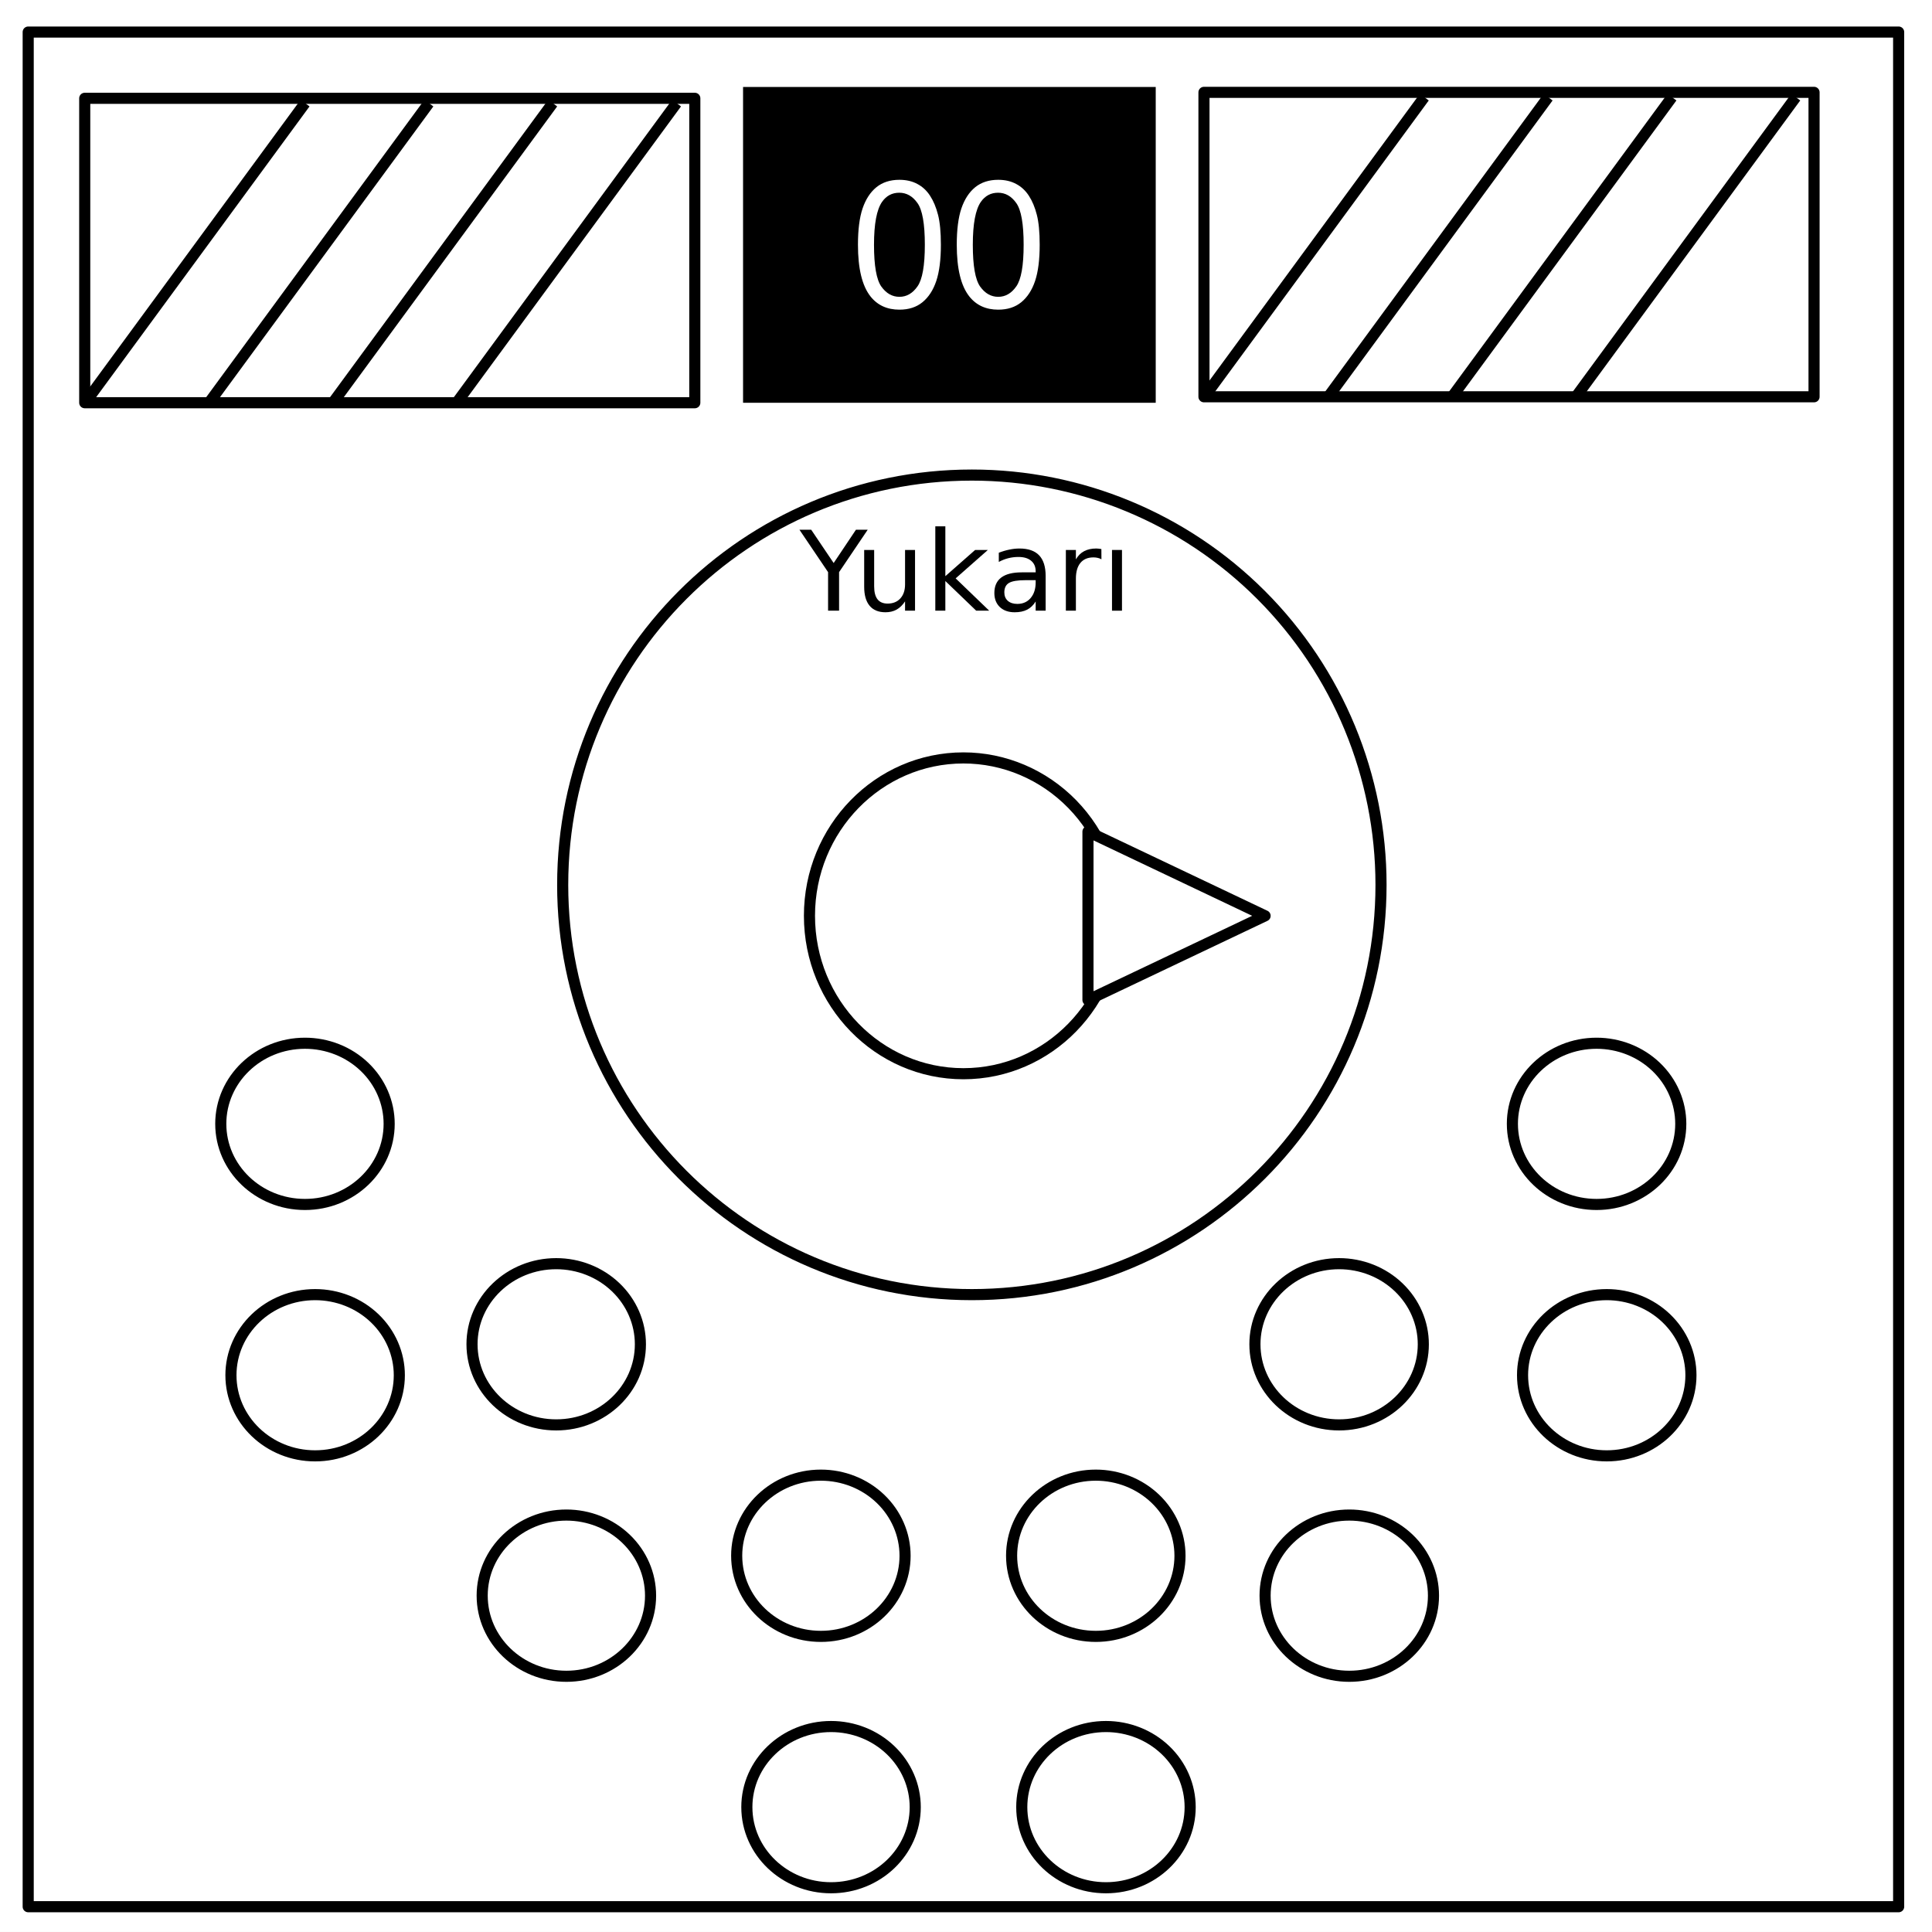
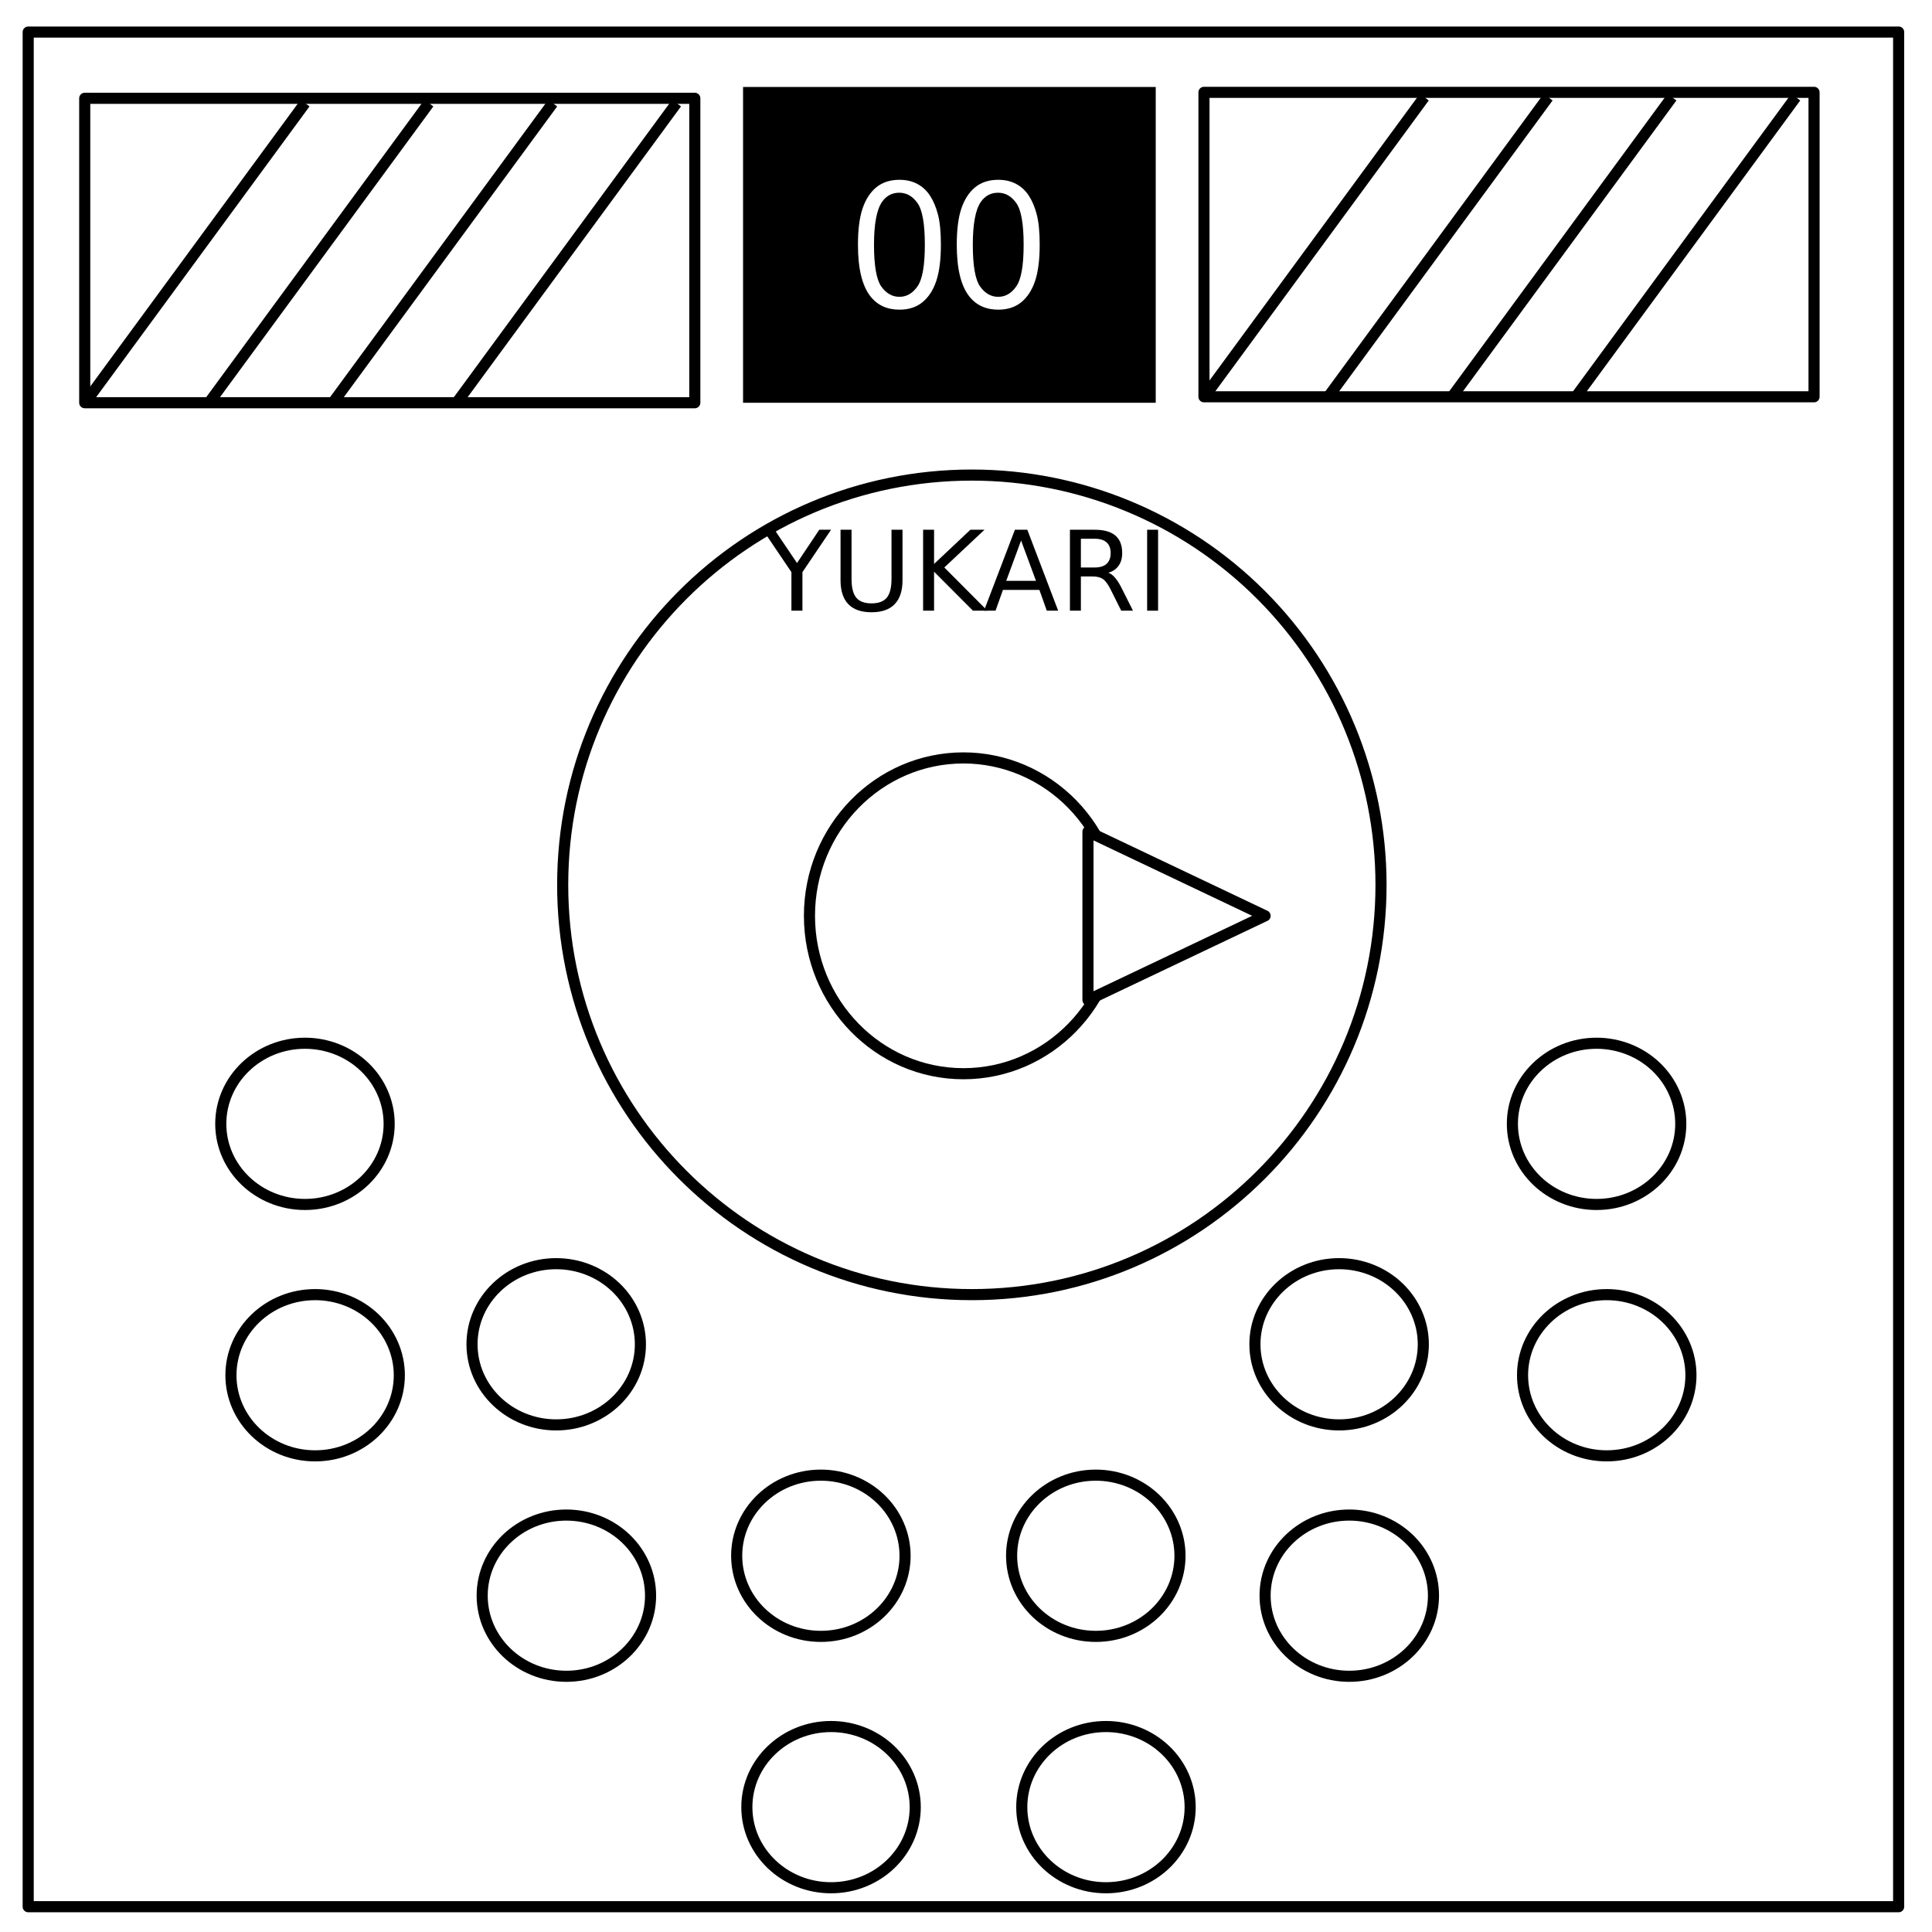
<svg xmlns="http://www.w3.org/2000/svg" id="svg125" stroke-miterlimit="10" stroke-linecap="square" stroke="none" fill="none" viewBox="0.0 0.0 348.0 348.0" version="1.1">
  <defs id="defs129" />
  <clipPath id="p.0">
    <path id="path2" clip-rule="nonzero" d="m0 0l348.0 0l0 348.0l-348.0 0l0 -348.0z" />
  </clipPath>
  <g id="g119" clip-path="url(#p.0)">
    <path style="fill:#000000;fill-opacity:0;fill-rule:nonzero" id="path5" d="M 0,0 H 348 V 348 H 0 Z" />
    <path style="fill:#ffffff;fill-rule:nonzero" id="path7" d="M -6,0 H 348.016 V 347.969 H -6 Z" />
    <path style="fill:#000000;fill-opacity:0;fill-rule:nonzero" id="path9" d="m 5.079,5.776 h 336.913 V 343.445 H 5.079 Z" />
    <path style="fill-rule:nonzero;stroke:#000000;stroke-width:2;stroke-linecap:butt;stroke-linejoin:round" id="path11" d="m 5.079,5.776 h 336.913 V 343.445 H 5.079 Z" />
    <path style="fill:#000000;fill-rule:nonzero" id="path13" d="m 133.843,15.667 h 74.331 v 56.882 h -74.331 z" />
    <path style="fill:#ffffff;fill-rule:nonzero" id="path15" d="m 154.539,44.09 q 0,-4.062 0.828,-6.531 0.844,-2.484 2.484,-3.828 1.656,-1.344 4.156,-1.344 1.844,0 3.234,0.75 1.391,0.734 2.297,2.141 0.906,1.391 1.422,3.406 0.516,2 0.516,5.406 0,4.031 -0.828,6.516 -0.828,2.469 -2.484,3.828 -1.641,1.344 -4.156,1.344 -3.312,0 -5.203,-2.375 -2.266,-2.859 -2.266,-9.312 z m 2.891,0 q 0,5.641 1.312,7.516 1.328,1.859 3.266,1.859 1.938,0 3.25,-1.875 1.328,-1.875 1.328,-7.5 0,-5.656 -1.328,-7.516 -1.312,-1.859 -3.281,-1.859 -1.938,0 -3.094,1.641 -1.453,2.094 -1.453,7.734 z m 14.906,0 q 0,-4.062 0.828,-6.531 0.844,-2.484 2.484,-3.828 1.656,-1.344 4.156,-1.344 1.844,0 3.234,0.75 1.391,0.734 2.297,2.141 0.906,1.391 1.422,3.406 0.516,2 0.516,5.406 0,4.031 -0.828,6.516 -0.828,2.469 -2.484,3.828 -1.641,1.344 -4.156,1.344 -3.312,0 -5.203,-2.375 -2.266,-2.859 -2.266,-9.312 z m 2.891,0 q 0,5.641 1.312,7.516 1.328,1.859 3.266,1.859 1.938,0 3.25,-1.875 1.328,-1.875 1.328,-7.5 0,-5.656 -1.328,-7.516 -1.312,-1.859 -3.281,-1.859 -1.938,0 -3.094,1.641 -1.453,2.094 -1.453,7.734 z" />
    <path style="fill:#ffffff;fill-rule:nonzero" id="path17" d="m 145.803,164.961 v 0 c 0,-15.707 12.416,-28.441 27.732,-28.441 v 0 c 7.355,0 14.409,2.996 19.61,8.33 5.201,5.334 8.123,12.568 8.123,20.111 v 0 c 0,15.707 -12.416,28.441 -27.732,28.441 v 0 c -15.316,0 -27.732,-12.733 -27.732,-28.441 z" />
    <path style="fill-rule:nonzero;stroke:#000000;stroke-width:2;stroke-linecap:butt;stroke-linejoin:round" id="path19" d="m 145.803,164.961 v 0 c 0,-15.707 12.416,-28.441 27.732,-28.441 v 0 c 7.355,0 14.409,2.996 19.61,8.33 5.201,5.334 8.123,12.568 8.123,20.111 v 0 c 0,15.707 -12.416,28.441 -27.732,28.441 v 0 c -15.316,0 -27.732,-12.733 -27.732,-28.441 z" />
    <path style="fill:#000000;fill-opacity:0;fill-rule:nonzero" id="path21" d="m 148.85,82.887 h 52.409 v 48 h -52.409 z" />
    <path style="fill:#ffffff;fill-rule:nonzero" id="path23" d="m 39.766,202.433 v 0 c 0,-8.019 6.79,-14.52 15.165,-14.52 v 0 c 4.022,0 7.879,1.53 10.724,4.253 2.844,2.723 4.442,6.416 4.442,10.267 v 0 c 0,8.019 -6.79,14.52 -15.165,14.52 v 0 c -8.376,0 -15.165,-6.501 -15.165,-14.52 z" />
    <path style="fill-rule:nonzero;stroke:#000000;stroke-width:2;stroke-linecap:butt;stroke-linejoin:round" id="path25" d="m 39.766,202.433 v 0 c 0,-8.019 6.79,-14.52 15.165,-14.52 v 0 c 4.022,0 7.879,1.53 10.724,4.253 2.844,2.723 4.442,6.416 4.442,10.267 v 0 c 0,8.019 -6.79,14.52 -15.165,14.52 v 0 c -8.376,0 -15.165,-6.501 -15.165,-14.52 z" />
    <path style="fill:#ffffff;fill-rule:nonzero" id="path27" d="m 85.021,242.138 v 0 c 0,-8.019 6.79,-14.52 15.165,-14.52 v 0 c 4.022,0 7.879,1.53 10.724,4.253 2.844,2.723 4.442,6.416 4.442,10.267 v 0 c 0,8.019 -6.79,14.52 -15.165,14.52 v 0 c -8.376,0 -15.165,-6.501 -15.165,-14.52 z" />
    <path style="fill-rule:nonzero;stroke:#000000;stroke-width:2;stroke-linecap:butt;stroke-linejoin:round" id="path29" d="m 85.021,242.138 v 0 c 0,-8.019 6.79,-14.52 15.165,-14.52 v 0 c 4.022,0 7.879,1.53 10.724,4.253 2.844,2.723 4.442,6.416 4.442,10.267 v 0 c 0,8.019 -6.79,14.52 -15.165,14.52 v 0 c -8.376,0 -15.165,-6.501 -15.165,-14.52 z" />
    <path style="fill:#ffffff;fill-rule:nonzero" id="path31" d="m 132.694,280.23 v 0 c 0,-8.019 6.79,-14.52 15.165,-14.52 v 0 c 4.022,0 7.879,1.53 10.724,4.253 2.844,2.723 4.442,6.416 4.442,10.267 v 0 c 0,8.019 -6.79,14.52 -15.165,14.52 v 0 c -8.376,0 -15.165,-6.501 -15.165,-14.52 z" />
    <path style="fill-rule:nonzero;stroke:#000000;stroke-width:2;stroke-linecap:butt;stroke-linejoin:round" id="path33" d="m 132.694,280.23 v 0 c 0,-8.019 6.79,-14.52 15.165,-14.52 v 0 c 4.022,0 7.879,1.53 10.724,4.253 2.844,2.723 4.442,6.416 4.442,10.267 v 0 c 0,8.019 -6.79,14.52 -15.165,14.52 v 0 c -8.376,0 -15.165,-6.501 -15.165,-14.52 z" />
    <path style="fill:#ffffff;fill-rule:nonzero" id="path35" d="m 41.597,247.714 v 0 c 0,-8.019 6.79,-14.52 15.165,-14.52 v 0 c 4.022,0 7.879,1.53 10.724,4.253 2.844,2.723 4.442,6.416 4.442,10.267 v 0 c 0,8.019 -6.79,14.52 -15.165,14.52 v 0 c -8.376,0 -15.165,-6.501 -15.165,-14.52 z" />
    <path style="fill-rule:nonzero;stroke:#000000;stroke-width:2;stroke-linecap:butt;stroke-linejoin:round" id="path37" d="m 41.597,247.714 v 0 c 0,-8.019 6.79,-14.52 15.165,-14.52 v 0 c 4.022,0 7.879,1.53 10.724,4.253 2.844,2.723 4.442,6.416 4.442,10.267 v 0 c 0,8.019 -6.79,14.52 -15.165,14.52 v 0 c -8.376,0 -15.165,-6.501 -15.165,-14.52 z" />
    <path style="fill:#ffffff;fill-rule:nonzero" id="path39" d="m 86.852,287.419 v 0 c 0,-8.019 6.79,-14.52 15.165,-14.52 v 0 c 4.022,0 7.879,1.53 10.724,4.253 2.844,2.723 4.442,6.416 4.442,10.267 v 0 c 0,8.019 -6.79,14.52 -15.165,14.52 v 0 c -8.376,0 -15.165,-6.501 -15.165,-14.52 z" />
    <path style="fill-rule:nonzero;stroke:#000000;stroke-width:2;stroke-linecap:butt;stroke-linejoin:round" id="path41" d="m 86.852,287.419 v 0 c 0,-8.019 6.79,-14.52 15.165,-14.52 v 0 c 4.022,0 7.879,1.53 10.724,4.253 2.844,2.723 4.442,6.416 4.442,10.267 v 0 c 0,8.019 -6.79,14.52 -15.165,14.52 v 0 c -8.376,0 -15.165,-6.501 -15.165,-14.52 z" />
    <path style="fill:#ffffff;fill-rule:nonzero" id="path43" d="m 134.525,325.51 v 0 c 0,-8.019 6.79,-14.52 15.165,-14.52 v 0 c 4.022,0 7.879,1.53 10.724,4.253 2.844,2.723 4.442,6.416 4.442,10.267 v 0 c 0,8.019 -6.79,14.52 -15.165,14.52 v 0 c -8.376,0 -15.165,-6.501 -15.165,-14.52 z" />
    <path style="fill-rule:nonzero;stroke:#000000;stroke-width:2;stroke-linecap:butt;stroke-linejoin:round" id="path45" d="m 134.525,325.51 v 0 c 0,-8.019 6.79,-14.52 15.165,-14.52 v 0 c 4.022,0 7.879,1.53 10.724,4.253 2.844,2.723 4.442,6.416 4.442,10.267 v 0 c 0,8.019 -6.79,14.52 -15.165,14.52 v 0 c -8.376,0 -15.165,-6.501 -15.165,-14.52 z" />
    <path style="fill:#ffffff;fill-rule:nonzero" id="path47" d="m 182.214,280.23 v 0 c 0,-8.019 6.79,-14.52 15.165,-14.52 v 0 c 4.022,0 7.879,1.53 10.724,4.253 2.844,2.723 4.442,6.416 4.442,10.267 v 0 c 0,8.019 -6.79,14.52 -15.165,14.52 v 0 c -8.376,0 -15.165,-6.501 -15.165,-14.52 z" />
    <path style="fill-rule:nonzero;stroke:#000000;stroke-width:2;stroke-linecap:butt;stroke-linejoin:round" id="path49" d="m 182.214,280.23 v 0 c 0,-8.019 6.79,-14.52 15.165,-14.52 v 0 c 4.022,0 7.879,1.53 10.724,4.253 2.844,2.723 4.442,6.416 4.442,10.267 v 0 c 0,8.019 -6.79,14.52 -15.165,14.52 v 0 c -8.376,0 -15.165,-6.501 -15.165,-14.52 z" />
    <path style="fill:#ffffff;fill-rule:nonzero" id="path51" d="m 184.045,325.51 v 0 c 0,-8.019 6.79,-14.52 15.165,-14.52 v 0 c 4.022,0 7.879,1.53 10.724,4.253 2.844,2.723 4.442,6.416 4.442,10.267 v 0 c 0,8.019 -6.79,14.52 -15.165,14.52 v 0 c -8.376,0 -15.165,-6.501 -15.165,-14.52 z" />
    <path style="fill-rule:nonzero;stroke:#000000;stroke-width:2;stroke-linecap:butt;stroke-linejoin:round" id="path53" d="m 184.045,325.51 v 0 c 0,-8.019 6.79,-14.52 15.165,-14.52 v 0 c 4.022,0 7.879,1.53 10.724,4.253 2.844,2.723 4.442,6.416 4.442,10.267 v 0 c 0,8.019 -6.79,14.52 -15.165,14.52 v 0 c -8.376,0 -15.165,-6.501 -15.165,-14.52 z" />
    <path style="fill:#ffffff;fill-rule:nonzero" id="path55" d="m 226.042,242.138 v 0 c 0,-8.019 6.79,-14.52 15.165,-14.52 v 0 c 4.022,0 7.879,1.53 10.724,4.253 2.844,2.723 4.442,6.416 4.442,10.267 v 0 c 0,8.019 -6.79,14.52 -15.165,14.52 v 0 c -8.376,0 -15.165,-6.501 -15.165,-14.52 z" />
    <path style="fill-rule:nonzero;stroke:#000000;stroke-width:2;stroke-linecap:butt;stroke-linejoin:round" id="path57" d="m 226.042,242.138 v 0 c 0,-8.019 6.79,-14.52 15.165,-14.52 v 0 c 4.022,0 7.879,1.53 10.724,4.253 2.844,2.723 4.442,6.416 4.442,10.267 v 0 c 0,8.019 -6.79,14.52 -15.165,14.52 v 0 c -8.376,0 -15.165,-6.501 -15.165,-14.52 z" />
    <path style="fill:#ffffff;fill-rule:nonzero" id="path59" d="m 227.873,287.419 v 0 c 0,-8.019 6.79,-14.52 15.165,-14.52 v 0 c 4.022,0 7.879,1.53 10.724,4.253 2.844,2.723 4.442,6.416 4.442,10.267 v 0 c 0,8.019 -6.79,14.52 -15.165,14.52 v 0 c -8.376,0 -15.165,-6.501 -15.165,-14.52 z" />
    <path style="fill-rule:nonzero;stroke:#000000;stroke-width:2;stroke-linecap:butt;stroke-linejoin:round" id="path61" d="m 227.873,287.419 v 0 c 0,-8.019 6.79,-14.52 15.165,-14.52 v 0 c 4.022,0 7.879,1.53 10.724,4.253 2.844,2.723 4.442,6.416 4.442,10.267 v 0 c 0,8.019 -6.79,14.52 -15.165,14.52 v 0 c -8.376,0 -15.165,-6.501 -15.165,-14.52 z" />
    <path style="fill:#ffffff;fill-rule:nonzero" id="path63" d="m 272.417,202.433 v 0 c 0,-8.019 6.79,-14.52 15.165,-14.52 v 0 c 4.022,0 7.879,1.53 10.724,4.253 2.844,2.723 4.442,6.416 4.442,10.267 v 0 c 0,8.019 -6.79,14.52 -15.165,14.52 v 0 c -8.376,0 -15.165,-6.501 -15.165,-14.52 z" />
    <path style="fill-rule:nonzero;stroke:#000000;stroke-width:2;stroke-linecap:butt;stroke-linejoin:round" id="path65" d="m 272.417,202.433 v 0 c 0,-8.019 6.79,-14.52 15.165,-14.52 v 0 c 4.022,0 7.879,1.53 10.724,4.253 2.844,2.723 4.442,6.416 4.442,10.267 v 0 c 0,8.019 -6.79,14.52 -15.165,14.52 v 0 c -8.376,0 -15.165,-6.501 -15.165,-14.52 z" />
    <path style="fill:#ffffff;fill-rule:nonzero" id="path67" d="m 274.248,247.714 v 0 c 0,-8.019 6.79,-14.52 15.165,-14.52 v 0 c 4.022,0 7.879,1.53 10.724,4.253 2.844,2.723 4.442,6.416 4.442,10.267 v 0 c 0,8.019 -6.79,14.52 -15.165,14.52 v 0 c -8.376,0 -15.165,-6.501 -15.165,-14.52 z" />
    <path style="fill-rule:nonzero;stroke:#000000;stroke-width:2;stroke-linecap:butt;stroke-linejoin:round" id="path69" d="m 274.248,247.714 v 0 c 0,-8.019 6.79,-14.52 15.165,-14.52 v 0 c 4.022,0 7.879,1.53 10.724,4.253 2.844,2.723 4.442,6.416 4.442,10.267 v 0 c 0,8.019 -6.79,14.52 -15.165,14.52 v 0 c -8.376,0 -15.165,-6.501 -15.165,-14.52 z" />
    <path style="fill:#ffffff;fill-rule:nonzero" id="path71" d="m 195.969,149.795 31.905,15.165 -31.905,15.165 z" />
    <path style="fill-rule:nonzero;stroke:#000000;stroke-width:2;stroke-linecap:butt;stroke-linejoin:round" id="path73" d="m 195.969,149.795 31.905,15.165 -31.905,15.165 z" />
    <path style="fill:#000000;fill-opacity:0;fill-rule:nonzero" id="path75" d="m 101.354,159.383 v 0 c 0,-40.765 32.997,-73.811 73.701,-73.811 v 0 c 19.547,0 38.293,7.776 52.114,21.619 13.822,13.842 21.586,32.616 21.586,52.192 v 0 c 0,40.765 -32.997,73.811 -73.701,73.811 v 0 c -40.704,0 -73.701,-33.046 -73.701,-73.811 z" />
    <path style="fill-rule:nonzero;stroke:#000000;stroke-width:2;stroke-linecap:butt;stroke-linejoin:round" id="path77" d="m 101.354,159.383 v 0 c 0,-40.765 32.997,-73.811 73.701,-73.811 v 0 c 19.547,0 38.293,7.776 52.114,21.619 13.822,13.842 21.586,32.616 21.586,52.192 v 0 c 0,40.765 -32.997,73.811 -73.701,73.811 v 0 c -40.704,0 -73.701,-33.046 -73.701,-73.811 z" />
    <path style="fill:#ffffff;fill-rule:nonzero" id="path79" d="M 15.262,17.706 H 125.152 v 54.835 H 15.262 Z" />
    <path style="fill-rule:nonzero;stroke:#000000;stroke-width:2;stroke-linecap:butt;stroke-linejoin:round" id="path81" d="M 15.262,17.706 H 125.152 v 54.835 H 15.262 Z" />
    <path style="fill:#000000;fill-opacity:0;fill-rule:nonzero" id="path83" d="M 15.262,72.654 54.948,18.575" />
    <path style="fill-rule:nonzero;stroke:#000000;stroke-width:2;stroke-linecap:butt;stroke-linejoin:round" id="path85" d="M 15.262,72.654 54.948,18.575" />
    <path style="fill:#000000;fill-opacity:0;fill-rule:nonzero" id="path87" d="M 37.566,72.654 77.252,18.575" />
    <path style="fill-rule:nonzero;stroke:#000000;stroke-width:2;stroke-linecap:butt;stroke-linejoin:round" id="path89" d="M 37.566,72.654 77.252,18.575" />
    <path style="fill:#000000;fill-opacity:0;fill-rule:nonzero" id="path91" d="M 59.871,72.654 99.556,18.575" />
    <path style="fill-rule:nonzero;stroke:#000000;stroke-width:2;stroke-linecap:butt;stroke-linejoin:round" id="path93" d="M 59.871,72.654 99.556,18.575" />
    <path style="fill:#000000;fill-opacity:0;fill-rule:nonzero" id="path95" d="M 82.175,72.654 121.86,18.575" />
    <path style="fill-rule:nonzero;stroke:#000000;stroke-width:2;stroke-linecap:butt;stroke-linejoin:round" id="path97" d="M 82.175,72.654 121.86,18.575" />
    <path style="fill:#ffffff;fill-rule:nonzero" id="path99" d="m 216.864,16.634 h 109.89 v 54.835 H 216.864 Z" />
    <path style="fill-rule:nonzero;stroke:#000000;stroke-width:2;stroke-linecap:butt;stroke-linejoin:round" id="path101" d="m 216.864,16.634 h 109.89 v 54.835 H 216.864 Z" />
    <path style="fill:#000000;fill-opacity:0;fill-rule:nonzero" id="path103" d="M 216.864,71.581 256.549,17.503" />
    <path style="fill-rule:nonzero;stroke:#000000;stroke-width:2;stroke-linecap:butt;stroke-linejoin:round" id="path105" d="M 216.864,71.581 256.549,17.503" />
    <path style="fill:#000000;fill-opacity:0;fill-rule:nonzero" id="path107" d="M 239.168,71.581 278.853,17.503" />
    <path style="fill-rule:nonzero;stroke:#000000;stroke-width:2;stroke-linecap:butt;stroke-linejoin:round" id="path109" d="M 239.168,71.581 278.853,17.503" />
    <path style="fill:#000000;fill-opacity:0;fill-rule:nonzero" id="path111" d="M 261.472,71.581 301.157,17.503" />
    <path style="fill-rule:nonzero;stroke:#000000;stroke-width:2;stroke-linecap:butt;stroke-linejoin:round" id="path113" d="M 261.472,71.581 301.157,17.503" />
    <path style="fill:#000000;fill-opacity:0;fill-rule:nonzero" id="path115" d="M 283.776,71.581 323.461,17.503" />
    <path style="fill-rule:nonzero;stroke:#000000;stroke-width:2;stroke-linecap:butt;stroke-linejoin:round" id="path117" d="M 283.776,71.581 323.461,17.503" />
  </g>
-   <g id="text123" style="font-size:20px;font-family:'DejaVu Sans', sans-serif;text-anchor:middle;fill:#000000" aria-label="Yukarı">
-     <path id="path133" style="" d="m 144,95.42 h 2.119 l 4.043,5.996 4.014,-5.996 h 2.119 l -5.156,7.637 V 110 h -1.982 v -6.943 z" />
-     <path id="path135" style="" d="M 155.66,105.684 V 99.062 h 1.797 v 6.553 q 0,1.553 0.605,2.334 0.605,0.771 1.816,0.771 1.455,0 2.295,-0.928 0.85,-0.928 0.85,-2.529 V 99.062 h 1.797 V 110 h -1.797 v -1.68 q -0.654,0.996 -1.523,1.484 -0.859,0.479 -2.002,0.479 -1.885,0 -2.861,-1.172 -0.977,-1.172 -0.977,-3.428 z m 4.521,-6.885 z" />
-     <path id="path137" style="" d="m 168.473,94.805 h 1.807 v 8.975 l 5.361,-4.717 h 2.295 l -5.801,5.117 6.045,5.82 h -2.344 l -5.557,-5.342 V 110 h -1.807 z" />
-     <path id="path139" style="" d="m 184.762,104.502 q -2.178,0 -3.018,0.498 -0.84,0.498 -0.84,1.699 0,0.957 0.625,1.523 0.635,0.557 1.719,0.557 1.494,0 2.393,-1.055 0.908,-1.064 0.908,-2.822 v -0.4 z m 3.584,-0.742 V 110 h -1.797 v -1.66 q -0.615,0.996 -1.533,1.475 -0.918,0.469 -2.246,0.469 -1.68,0 -2.676,-0.938 -0.986,-0.947 -0.986,-2.529 0,-1.846 1.23,-2.783 1.24,-0.938 3.691,-0.938 h 2.52 v -0.176 q 0,-1.24 -0.82,-1.914 -0.811,-0.684 -2.285,-0.684 -0.938,0 -1.826,0.225 -0.889,0.225 -1.709,0.674 v -1.66 q 0.986,-0.381 1.914,-0.566 0.928,-0.195 1.807,-0.195 2.373,0 3.545,1.23 1.172,1.23 1.172,3.73 z" />
-     <path id="path141" style="" d="m 198.395,100.742 q -0.303,-0.176 -0.664,-0.254 -0.352,-0.088 -0.781,-0.088 -1.523,0 -2.344,0.996 -0.811,0.986 -0.811,2.842 V 110 h -1.807 V 99.062 h 1.807 v 1.699 q 0.566,-0.996 1.475,-1.475 0.908,-0.488 2.207,-0.488 0.186,0 0.41,0.029 0.225,0.02 0.498,0.068 z" />
-     <path id="path143" style="" d="m 200.299,99.062 h 1.797 V 110 h -1.797 z m 0.898,-0.264 z" />
+   <g id="text123" style="font-size:20px;font-family:'DejaVu Sans', sans-serif;text-anchor:middle;fill:#000000" aria-label="YUKARI">
+     <path id="path133" style="" d="m 137.398,95.42 h 2.119 l 4.043,5.996 4.014,-5.996 h 2.119 l -5.156,7.637 V 110 h -1.982 v -6.943 z" />
+     <path id="path135" style="" d="m 151.402,95.42 h 1.982 v 8.857 q 0,2.344 0.85,3.379 0.85,1.025 2.754,1.025 1.895,0 2.744,-1.025 0.85,-1.035 0.85,-3.379 v -8.857 h 1.982 v 9.102 q 0,2.852 -1.416,4.307 -1.406,1.455 -4.16,1.455 -2.764,0 -4.18,-1.455 -1.406,-1.455 -1.406,-4.307 z" />
+     <path id="path137" style="" d="m 166.275,95.42 h 1.973 v 6.162 l 6.543,-6.162 h 2.539 L 170.094,102.217 177.848,110 H 175.25 l -7.002,-7.021 V 110 h -1.973 z" />
+     <path id="path139" style="" d="m 183.922,97.363 -2.676,7.256 h 5.361 z m -1.113,-1.943 h 2.236 L 190.602,110 h -2.051 l -1.328,-3.74 h -6.572 L 179.322,110 h -2.08 z" />
+     <path id="path141" style="" d="m 199.635,103.164 q 0.635,0.215 1.23,0.918 0.605,0.703 1.211,1.934 L 204.078,110 h -2.119 l -1.865,-3.74 q -0.723,-1.465 -1.406,-1.943 -0.674,-0.479 -1.846,-0.479 h -2.148 V 110 H 192.721 V 95.42 h 4.453 q 2.5,0 3.73,1.045 1.23,1.045 1.23,3.154 0,1.377 -0.645,2.285 -0.635,0.908 -1.855,1.26 z m -4.941,-6.123 v 5.176 h 2.48 q 1.426,0 2.148,-0.654 0.732,-0.664 0.732,-1.943 0,-1.279 -0.732,-1.924 -0.723,-0.654 -2.148,-0.654 z" />
+     <path id="path143" style="" d="m 206.627,95.42 h 1.973 V 110 h -1.973 z" />
  </g>
</svg>
